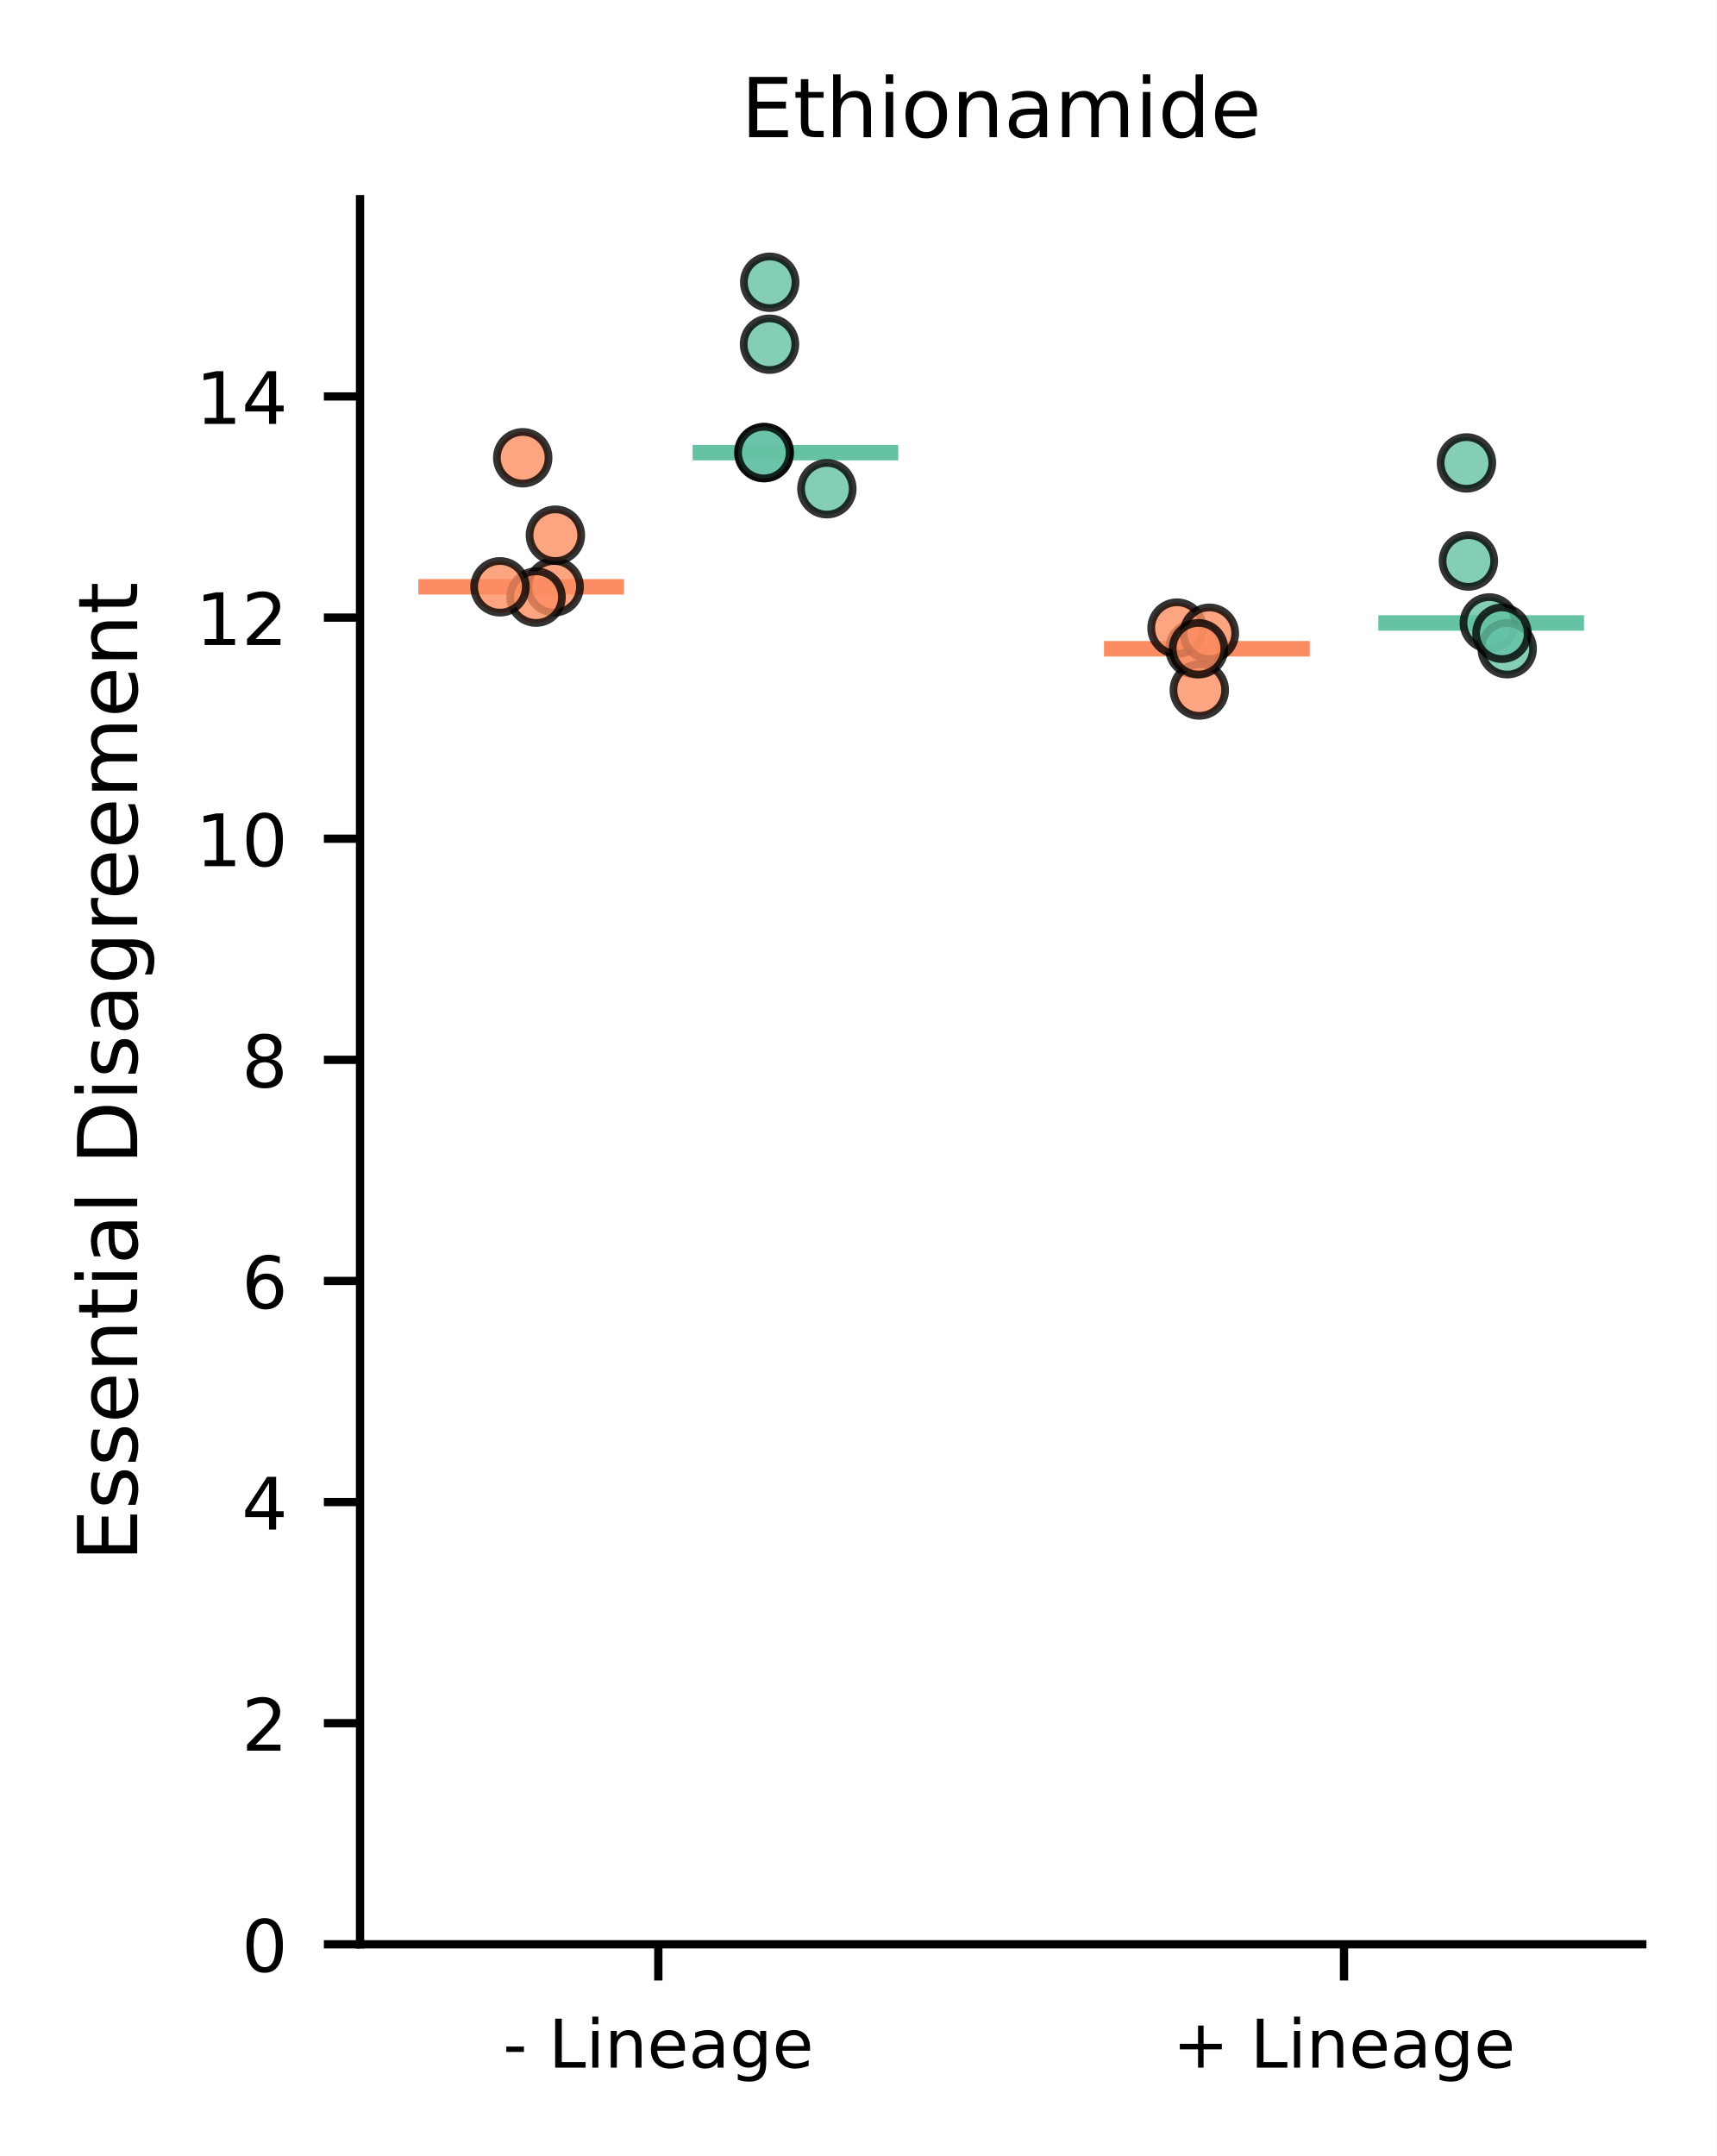
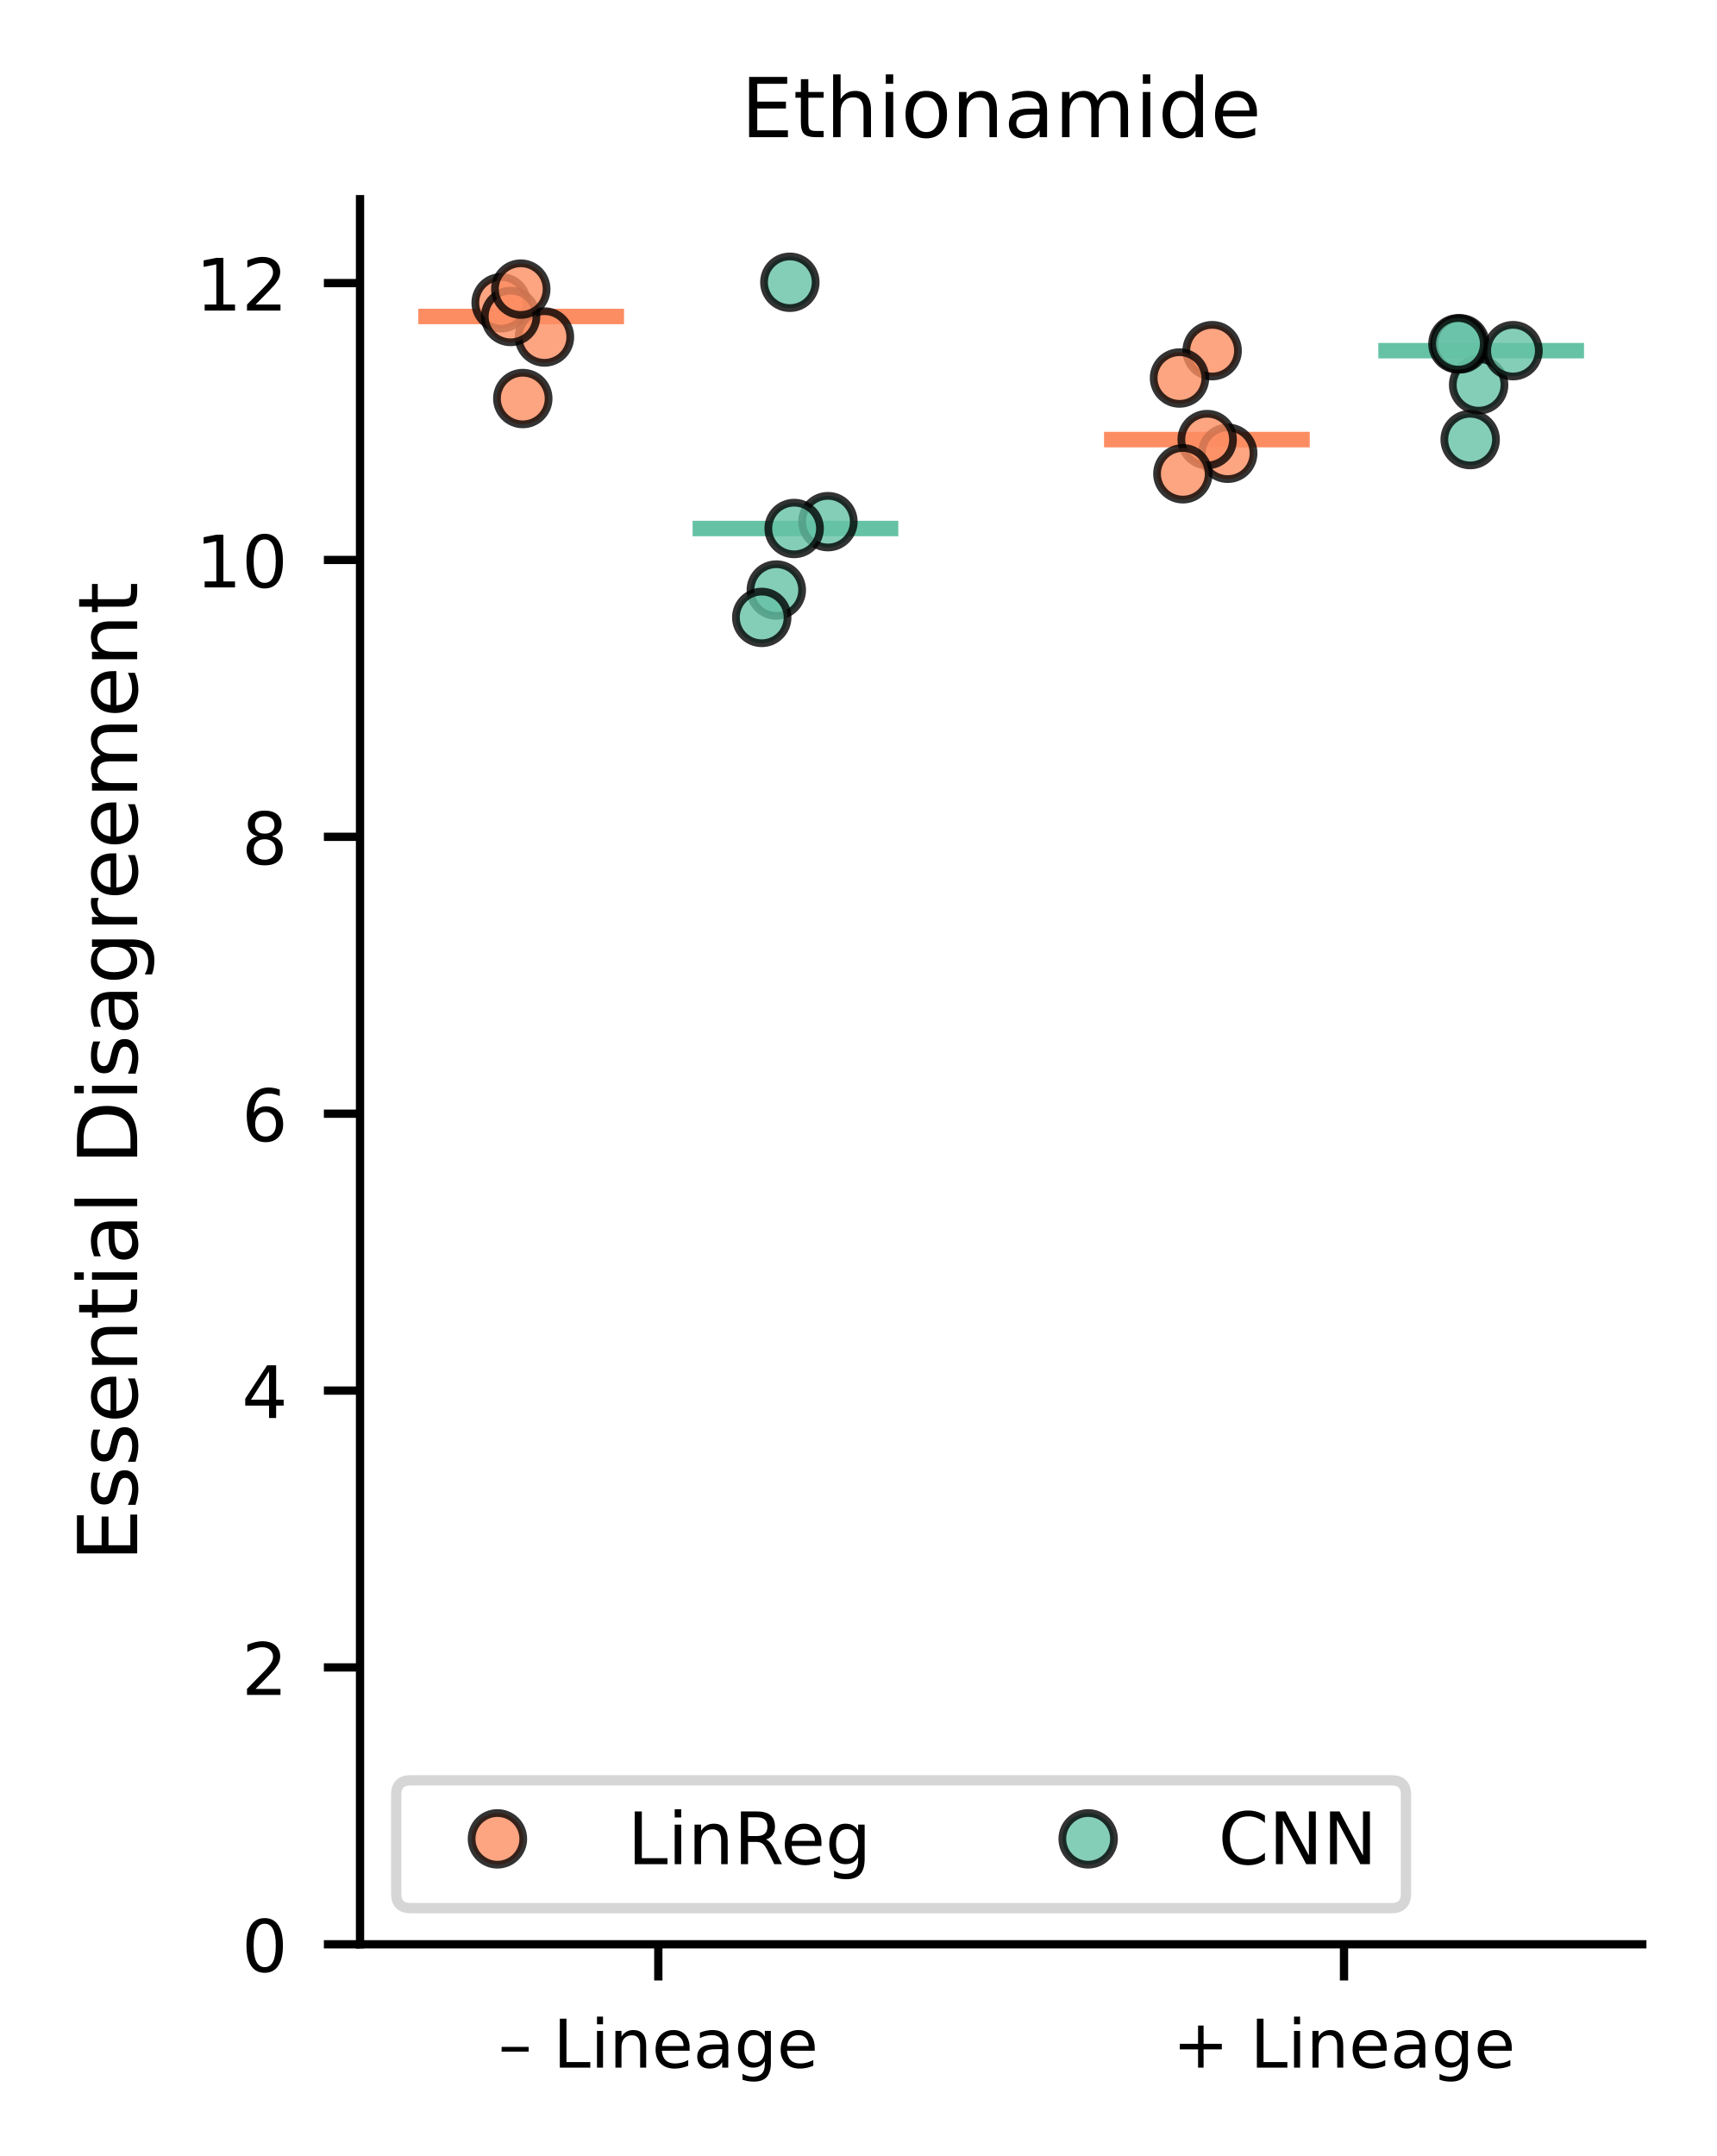
<svg xmlns="http://www.w3.org/2000/svg" xmlns:xlink="http://www.w3.org/1999/xlink" width="166.17pt" height="208.69pt" viewBox="0 0 166.17 208.69" version="1.1">
  <defs>
    <style type="text/css">*{stroke-linejoin: round; stroke-linecap: butt}</style>
  </defs>
  <g id="figure_1">
    <g id="patch_1">
      <path d="M 0 208.69  L 166.17 208.69  L 166.17 0  L 0 0  z " style="fill: #ffffff" />
    </g>
    <g id="axes_1">
      <g id="patch_2">
        <path d="M 34.85 188.199  L 158.97 188.199  L 158.97 19.279  L 34.85 19.279  z " style="fill: #ffffff" />
      </g>
      <g id="LineCollection_1">
-         <path d="M 40.492 56.8  L 60.404 56.8  " clip-path="url(#pfaeffb4683)" style="fill: none; stroke: #fc8d62; stroke-width: 1.5" />
+         <path d="M 40.492 30.633  L 60.404 30.633  " clip-path="url(#p22d1ff0cb7)" style="fill: none; stroke: #fc8d62; stroke-width: 1.5" />
      </g>
      <g id="LineCollection_2">
-         <path d="M 67.042 43.81  L 86.954 43.81  " clip-path="url(#pfaeffb4683)" style="fill: none; stroke: #66c2a5; stroke-width: 1.5" />
+         <path d="M 67.042 51.156  L 86.954 51.156  " clip-path="url(#p22d1ff0cb7)" style="fill: none; stroke: #66c2a5; stroke-width: 1.5" />
      </g>
      <g id="LineCollection_3">
-         <path d="M 106.866 62.795  L 126.778 62.795  " clip-path="url(#pfaeffb4683)" style="fill: none; stroke: #fc8d62; stroke-width: 1.5" />
+         <path d="M 106.866 42.55  L 126.778 42.55  " clip-path="url(#p22d1ff0cb7)" style="fill: none; stroke: #fc8d62; stroke-width: 1.5" />
      </g>
      <g id="LineCollection_4">
-         <path d="M 133.416 60.297  L 153.328 60.297  " clip-path="url(#pfaeffb4683)" style="fill: none; stroke: #66c2a5; stroke-width: 1.5" />
+         <path d="M 133.416 33.943  L 153.328 33.943  " clip-path="url(#p22d1ff0cb7)" style="fill: none; stroke: #66c2a5; stroke-width: 1.5" />
      </g>
      <g id="PathCollection_1">
        <defs>
-           <path id="C0_0_1d2e86559f" d="M 0 2.5  C 0.663 2.5 1.299 2.237 1.768 1.768  C 2.237 1.299 2.5 0.663 2.5 -0  C 2.5 -0.663 2.237 -1.299 1.768 -1.768  C 1.299 -2.237 0.663 -2.5 0 -2.5  C -0.663 -2.5 -1.299 -2.237 -1.768 -1.768  C -2.237 -1.299 -2.5 -0.663 -2.5 0  C -2.5 0.663 -2.237 1.299 -1.768 1.768  C -1.299 2.237 -0.663 2.5 0 2.5  z " />
+           <path id="C0_0_05b8afc935" d="M 0 2.5  C 0.663 2.5 1.299 2.237 1.768 1.768  C 2.237 1.299 2.5 0.663 2.5 -0  C 2.5 -0.663 2.237 -1.299 1.768 -1.768  C 1.299 -2.237 0.663 -2.5 0 -2.5  C -0.663 -2.5 -1.299 -2.237 -1.768 -1.768  C -2.237 -1.299 -2.5 -0.663 -2.5 0  C -2.5 0.663 -2.237 1.299 -1.768 1.768  C -1.299 2.237 -0.663 2.5 0 2.5  z " />
        </defs>
-         <g clip-path="url(#pfaeffb4683)">
-           <use xlink:href="#C0_0_1d2e86559f" x="53.642" y="56.8" style="fill: #fc8d62; fill-opacity: 0.8; stroke: #000000; stroke-opacity: 0.8; stroke-width: 0.75" />
-         </g>
-         <g clip-path="url(#pfaeffb4683)">
-           <use xlink:href="#C0_0_1d2e86559f" x="53.761" y="51.804" style="fill: #fc8d62; fill-opacity: 0.8; stroke: #000000; stroke-opacity: 0.8; stroke-width: 0.75" />
-         </g>
-         <g clip-path="url(#pfaeffb4683)">
-           <use xlink:href="#C0_0_1d2e86559f" x="51.891" y="57.799" style="fill: #fc8d62; fill-opacity: 0.8; stroke: #000000; stroke-opacity: 0.8; stroke-width: 0.75" />
-         </g>
-         <g clip-path="url(#pfaeffb4683)">
-           <use xlink:href="#C0_0_1d2e86559f" x="48.397" y="56.8" style="fill: #fc8d62; fill-opacity: 0.8; stroke: #000000; stroke-opacity: 0.8; stroke-width: 0.75" />
-         </g>
-         <g clip-path="url(#pfaeffb4683)">
-           <use xlink:href="#C0_0_1d2e86559f" x="50.598" y="44.309" style="fill: #fc8d62; fill-opacity: 0.8; stroke: #000000; stroke-opacity: 0.8; stroke-width: 0.75" />
+         <g clip-path="url(#p22d1ff0cb7)">
+           <use xlink:href="#C0_0_05b8afc935" x="52.702" y="32.619" style="fill: #fc8d62; fill-opacity: 0.8; stroke: #000000; stroke-opacity: 0.8; stroke-width: 0.75" />
+         </g>
+         <g clip-path="url(#p22d1ff0cb7)">
+           <use xlink:href="#C0_0_05b8afc935" x="48.51" y="29.309" style="fill: #fc8d62; fill-opacity: 0.8; stroke: #000000; stroke-opacity: 0.8; stroke-width: 0.75" />
+         </g>
+         <g clip-path="url(#p22d1ff0cb7)">
+           <use xlink:href="#C0_0_05b8afc935" x="49.426" y="30.633" style="fill: #fc8d62; fill-opacity: 0.8; stroke: #000000; stroke-opacity: 0.8; stroke-width: 0.75" />
+         </g>
+         <g clip-path="url(#p22d1ff0cb7)">
+           <use xlink:href="#C0_0_05b8afc935" x="50.409" y="27.985" style="fill: #fc8d62; fill-opacity: 0.8; stroke: #000000; stroke-opacity: 0.8; stroke-width: 0.75" />
+         </g>
+         <g clip-path="url(#p22d1ff0cb7)">
+           <use xlink:href="#C0_0_05b8afc935" x="50.604" y="38.577" style="fill: #fc8d62; fill-opacity: 0.8; stroke: #000000; stroke-opacity: 0.8; stroke-width: 0.75" />
        </g>
      </g>
      <g id="PathCollection_2">
        <defs>
-           <path id="C1_0_bbd10089db" d="M 0 2.5  C 0.663 2.5 1.299 2.237 1.768 1.768  C 2.237 1.299 2.5 0.663 2.5 -0  C 2.5 -0.663 2.237 -1.299 1.768 -1.768  C 1.299 -2.237 0.663 -2.5 0 -2.5  C -0.663 -2.5 -1.299 -2.237 -1.768 -1.768  C -2.237 -1.299 -2.5 -0.663 -2.5 0  C -2.5 0.663 -2.237 1.299 -1.768 1.768  C -1.299 2.237 -0.663 2.5 0 2.5  z " />
+           <path id="C1_0_028897c689" d="M 0 2.5  C 0.663 2.5 1.299 2.237 1.768 1.768  C 2.237 1.299 2.5 0.663 2.5 -0  C 2.5 -0.663 2.237 -1.299 1.768 -1.768  C 1.299 -2.237 0.663 -2.5 0 -2.5  C -0.663 -2.5 -1.299 -2.237 -1.768 -1.768  C -2.237 -1.299 -2.5 -0.663 -2.5 0  C -2.5 0.663 -2.237 1.299 -1.768 1.768  C -1.299 2.237 -0.663 2.5 0 2.5  z " />
        </defs>
-         <g clip-path="url(#pfaeffb4683)">
-           <use xlink:href="#C1_0_bbd10089db" x="80.04" y="47.307" style="fill: #66c2a5; fill-opacity: 0.8; stroke: #000000; stroke-opacity: 0.8; stroke-width: 0.75" />
-         </g>
-         <g clip-path="url(#pfaeffb4683)">
-           <use xlink:href="#C1_0_bbd10089db" x="73.988" y="43.81" style="fill: #66c2a5; fill-opacity: 0.8; stroke: #000000; stroke-opacity: 0.8; stroke-width: 0.75" />
-         </g>
-         <g clip-path="url(#pfaeffb4683)">
-           <use xlink:href="#C1_0_bbd10089db" x="74.484" y="33.318" style="fill: #66c2a5; fill-opacity: 0.8; stroke: #000000; stroke-opacity: 0.8; stroke-width: 0.75" />
-         </g>
-         <g clip-path="url(#pfaeffb4683)">
-           <use xlink:href="#C1_0_bbd10089db" x="73.931" y="43.81" style="fill: #66c2a5; fill-opacity: 0.8; stroke: #000000; stroke-opacity: 0.8; stroke-width: 0.75" />
-         </g>
-         <g clip-path="url(#pfaeffb4683)">
-           <use xlink:href="#C1_0_bbd10089db" x="74.505" y="27.323" style="fill: #66c2a5; fill-opacity: 0.8; stroke: #000000; stroke-opacity: 0.8; stroke-width: 0.75" />
+         <g clip-path="url(#p22d1ff0cb7)">
+           <use xlink:href="#C1_0_028897c689" x="75.144" y="57.114" style="fill: #66c2a5; fill-opacity: 0.8; stroke: #000000; stroke-opacity: 0.8; stroke-width: 0.75" />
+         </g>
+         <g clip-path="url(#p22d1ff0cb7)">
+           <use xlink:href="#C1_0_028897c689" x="73.735" y="59.763" style="fill: #66c2a5; fill-opacity: 0.8; stroke: #000000; stroke-opacity: 0.8; stroke-width: 0.75" />
+         </g>
+         <g clip-path="url(#p22d1ff0cb7)">
+           <use xlink:href="#C1_0_028897c689" x="80.142" y="50.494" style="fill: #66c2a5; fill-opacity: 0.8; stroke: #000000; stroke-opacity: 0.8; stroke-width: 0.75" />
+         </g>
+         <g clip-path="url(#p22d1ff0cb7)">
+           <use xlink:href="#C1_0_028897c689" x="76.455" y="27.323" style="fill: #66c2a5; fill-opacity: 0.8; stroke: #000000; stroke-opacity: 0.8; stroke-width: 0.75" />
+         </g>
+         <g clip-path="url(#p22d1ff0cb7)">
+           <use xlink:href="#C1_0_028897c689" x="76.871" y="51.156" style="fill: #66c2a5; fill-opacity: 0.8; stroke: #000000; stroke-opacity: 0.8; stroke-width: 0.75" />
        </g>
      </g>
      <g id="PathCollection_3">
        <defs>
-           <path id="C2_0_19b1031f53" d="M 0 2.5  C 0.663 2.5 1.299 2.237 1.768 1.768  C 2.237 1.299 2.5 0.663 2.5 -0  C 2.5 -0.663 2.237 -1.299 1.768 -1.768  C 1.299 -2.237 0.663 -2.5 0 -2.5  C -0.663 -2.5 -1.299 -2.237 -1.768 -1.768  C -2.237 -1.299 -2.5 -0.663 -2.5 0  C -2.5 0.663 -2.237 1.299 -1.768 1.768  C -1.299 2.237 -0.663 2.5 0 2.5  z " />
+           <path id="C2_0_abe03883f3" d="M 0 2.5  C 0.663 2.5 1.299 2.237 1.768 1.768  C 2.237 1.299 2.5 0.663 2.5 -0  C 2.5 -0.663 2.237 -1.299 1.768 -1.768  C 1.299 -2.237 0.663 -2.5 0 -2.5  C -0.663 -2.5 -1.299 -2.237 -1.768 -1.768  C -2.237 -1.299 -2.5 -0.663 -2.5 0  C -2.5 0.663 -2.237 1.299 -1.768 1.768  C -1.299 2.237 -0.663 2.5 0 2.5  z " />
        </defs>
-         <g clip-path="url(#pfaeffb4683)">
-           <use xlink:href="#C2_0_19b1031f53" x="115.666" y="62.795" style="fill: #fc8d62; fill-opacity: 0.8; stroke: #000000; stroke-opacity: 0.8; stroke-width: 0.75" />
-         </g>
-         <g clip-path="url(#pfaeffb4683)">
-           <use xlink:href="#C2_0_19b1031f53" x="113.933" y="60.797" style="fill: #fc8d62; fill-opacity: 0.8; stroke: #000000; stroke-opacity: 0.8; stroke-width: 0.75" />
-         </g>
-         <g clip-path="url(#pfaeffb4683)">
-           <use xlink:href="#C2_0_19b1031f53" x="116.089" y="66.792" style="fill: #fc8d62; fill-opacity: 0.8; stroke: #000000; stroke-opacity: 0.8; stroke-width: 0.75" />
-         </g>
-         <g clip-path="url(#pfaeffb4683)">
-           <use xlink:href="#C2_0_19b1031f53" x="117.065" y="61.296" style="fill: #fc8d62; fill-opacity: 0.8; stroke: #000000; stroke-opacity: 0.8; stroke-width: 0.75" />
-         </g>
-         <g clip-path="url(#pfaeffb4683)">
-           <use xlink:href="#C2_0_19b1031f53" x="116.012" y="62.795" style="fill: #fc8d62; fill-opacity: 0.8; stroke: #000000; stroke-opacity: 0.8; stroke-width: 0.75" />
+         <g clip-path="url(#p22d1ff0cb7)">
+           <use xlink:href="#C2_0_abe03883f3" x="117.332" y="33.943" style="fill: #fc8d62; fill-opacity: 0.8; stroke: #000000; stroke-opacity: 0.8; stroke-width: 0.75" />
+         </g>
+         <g clip-path="url(#p22d1ff0cb7)">
+           <use xlink:href="#C2_0_abe03883f3" x="118.84" y="43.874" style="fill: #fc8d62; fill-opacity: 0.8; stroke: #000000; stroke-opacity: 0.8; stroke-width: 0.75" />
+         </g>
+         <g clip-path="url(#p22d1ff0cb7)">
+           <use xlink:href="#C2_0_abe03883f3" x="116.851" y="42.55" style="fill: #fc8d62; fill-opacity: 0.8; stroke: #000000; stroke-opacity: 0.8; stroke-width: 0.75" />
+         </g>
+         <g clip-path="url(#p22d1ff0cb7)">
+           <use xlink:href="#C2_0_abe03883f3" x="114.499" y="45.86" style="fill: #fc8d62; fill-opacity: 0.8; stroke: #000000; stroke-opacity: 0.8; stroke-width: 0.75" />
+         </g>
+         <g clip-path="url(#p22d1ff0cb7)">
+           <use xlink:href="#C2_0_abe03883f3" x="114.173" y="36.591" style="fill: #fc8d62; fill-opacity: 0.8; stroke: #000000; stroke-opacity: 0.8; stroke-width: 0.75" />
        </g>
      </g>
      <g id="PathCollection_4">
        <defs>
-           <path id="C3_0_8ca1ca9689" d="M 0 2.5  C 0.663 2.5 1.299 2.237 1.768 1.768  C 2.237 1.299 2.5 0.663 2.5 -0  C 2.5 -0.663 2.237 -1.299 1.768 -1.768  C 1.299 -2.237 0.663 -2.5 0 -2.5  C -0.663 -2.5 -1.299 -2.237 -1.768 -1.768  C -2.237 -1.299 -2.5 -0.663 -2.5 0  C -2.5 0.663 -2.237 1.299 -1.768 1.768  C -1.299 2.237 -0.663 2.5 0 2.5  z " />
+           <path id="C3_0_71e3a4f348" d="M 0 2.5  C 0.663 2.5 1.299 2.237 1.768 1.768  C 2.237 1.299 2.5 0.663 2.5 -0  C 2.5 -0.663 2.237 -1.299 1.768 -1.768  C 1.299 -2.237 0.663 -2.5 0 -2.5  C -0.663 -2.5 -1.299 -2.237 -1.768 -1.768  C -2.237 -1.299 -2.5 -0.663 -2.5 0  C -2.5 0.663 -2.237 1.299 -1.768 1.768  C -1.299 2.237 -0.663 2.5 0 2.5  z " />
        </defs>
-         <g clip-path="url(#pfaeffb4683)">
-           <use xlink:href="#C3_0_8ca1ca9689" x="144.159" y="60.297" style="fill: #66c2a5; fill-opacity: 0.8; stroke: #000000; stroke-opacity: 0.8; stroke-width: 0.75" />
-         </g>
-         <g clip-path="url(#pfaeffb4683)">
-           <use xlink:href="#C3_0_8ca1ca9689" x="141.95" y="44.809" style="fill: #66c2a5; fill-opacity: 0.8; stroke: #000000; stroke-opacity: 0.8; stroke-width: 0.75" />
-         </g>
-         <g clip-path="url(#pfaeffb4683)">
-           <use xlink:href="#C3_0_8ca1ca9689" x="145.892" y="62.795" style="fill: #66c2a5; fill-opacity: 0.8; stroke: #000000; stroke-opacity: 0.8; stroke-width: 0.75" />
-         </g>
-         <g clip-path="url(#pfaeffb4683)">
-           <use xlink:href="#C3_0_8ca1ca9689" x="145.383" y="61.296" style="fill: #66c2a5; fill-opacity: 0.8; stroke: #000000; stroke-opacity: 0.8; stroke-width: 0.75" />
-         </g>
-         <g clip-path="url(#pfaeffb4683)">
-           <use xlink:href="#C3_0_8ca1ca9689" x="142.136" y="54.302" style="fill: #66c2a5; fill-opacity: 0.8; stroke: #000000; stroke-opacity: 0.8; stroke-width: 0.75" />
+         <g clip-path="url(#p22d1ff0cb7)">
+           <use xlink:href="#C3_0_71e3a4f348" x="143.126" y="37.253" style="fill: #66c2a5; fill-opacity: 0.8; stroke: #000000; stroke-opacity: 0.8; stroke-width: 0.75" />
+         </g>
+         <g clip-path="url(#p22d1ff0cb7)">
+           <use xlink:href="#C3_0_71e3a4f348" x="142.307" y="42.55" style="fill: #66c2a5; fill-opacity: 0.8; stroke: #000000; stroke-opacity: 0.8; stroke-width: 0.75" />
+         </g>
+         <g clip-path="url(#p22d1ff0cb7)">
+           <use xlink:href="#C3_0_71e3a4f348" x="141.326" y="33.281" style="fill: #66c2a5; fill-opacity: 0.8; stroke: #000000; stroke-opacity: 0.8; stroke-width: 0.75" />
+         </g>
+         <g clip-path="url(#p22d1ff0cb7)">
+           <use xlink:href="#C3_0_71e3a4f348" x="146.455" y="33.943" style="fill: #66c2a5; fill-opacity: 0.8; stroke: #000000; stroke-opacity: 0.8; stroke-width: 0.75" />
+         </g>
+         <g clip-path="url(#p22d1ff0cb7)">
+           <use xlink:href="#C3_0_71e3a4f348" x="141.125" y="33.281" style="fill: #66c2a5; fill-opacity: 0.8; stroke: #000000; stroke-opacity: 0.8; stroke-width: 0.75" />
        </g>
      </g>
      <g id="line2d_1" />
      <g id="line2d_2" />
      <g id="matplotlib.axis_1">
        <g id="xtick_1">
          <g id="line2d_3">
            <defs>
-               <path id="m50ee969e46" d="M 0 0  L 0 3.5  " style="stroke: #000000; stroke-width: 0.8" />
-             </defs>
-             <g>
-               <use xlink:href="#m50ee969e46" x="63.723" y="188.199" style="stroke: #000000; stroke-width: 0.8" />
+               <path id="m2c7086acfd" d="M 0 0  L 0 3.5  " style="stroke: #000000; stroke-width: 0.8" />
+             </defs>
+             <g>
+               <use xlink:href="#m2c7086acfd" x="63.723" y="188.199" style="stroke: #000000; stroke-width: 0.8" />
            </g>
          </g>
          <g id="text_1">
-             <g transform="translate(48.68955 200.1377) scale(0.065 -0.065)">
-               <defs>
-                 <path id="DejaVuSans-2d" d="M 313 2009  L 1997 2009  L 1997 1497  L 313 1497  L 313 2009  z " transform="scale(0.015625)" />
+             <g transform="translate(48.23709 200.1377) scale(0.065 -0.065)">
+               <defs>
+                 <path id="DejaVuSans-2013" d="M 313 1978  L 2888 1978  L 2888 1528  L 313 1528  L 313 1978  z " transform="scale(0.015625)" />
                <path id="DejaVuSans-20" transform="scale(0.015625)" />
                <path id="DejaVuSans-4c" d="M 628 4666  L 1259 4666  L 1259 531  L 3531 531  L 3531 0  L 628 0  L 628 4666  z " transform="scale(0.015625)" />
                <path id="DejaVuSans-69" d="M 603 3500  L 1178 3500  L 1178 0  L 603 0  L 603 3500  z M 603 4863  L 1178 4863  L 1178 4134  L 603 4134  L 603 4863  z " transform="scale(0.015625)" />
                <path id="DejaVuSans-6e" d="M 3513 2113  L 3513 0  L 2938 0  L 2938 2094  Q 2938 2591 2744 2837  Q 2550 3084 2163 3084  Q 1697 3084 1428 2787  Q 1159 2491 1159 1978  L 1159 0  L 581 0  L 581 3500  L 1159 3500  L 1159 2956  Q 1366 3272 1645 3428  Q 1925 3584 2291 3584  Q 2894 3584 3203 3211  Q 3513 2838 3513 2113  z " transform="scale(0.015625)" />
                <path id="DejaVuSans-65" d="M 3597 1894  L 3597 1613  L 953 1613  Q 991 1019 1311 708  Q 1631 397 2203 397  Q 2534 397 2845 478  Q 3156 559 3463 722  L 3463 178  Q 3153 47 2828 -22  Q 2503 -91 2169 -91  Q 1331 -91 842 396  Q 353 884 353 1716  Q 353 2575 817 3079  Q 1281 3584 2069 3584  Q 2775 3584 3186 3129  Q 3597 2675 3597 1894  z M 3022 2063  Q 3016 2534 2758 2815  Q 2500 3097 2075 3097  Q 1594 3097 1305 2825  Q 1016 2553 972 2059  L 3022 2063  z " transform="scale(0.015625)" />
                <path id="DejaVuSans-61" d="M 2194 1759  Q 1497 1759 1228 1600  Q 959 1441 959 1056  Q 959 750 1161 570  Q 1363 391 1709 391  Q 2188 391 2477 730  Q 2766 1069 2766 1631  L 2766 1759  L 2194 1759  z M 3341 1997  L 3341 0  L 2766 0  L 2766 531  Q 2569 213 2275 61  Q 1981 -91 1556 -91  Q 1019 -91 701 211  Q 384 513 384 1019  Q 384 1609 779 1909  Q 1175 2209 1959 2209  L 2766 2209  L 2766 2266  Q 2766 2663 2505 2880  Q 2244 3097 1772 3097  Q 1472 3097 1187 3025  Q 903 2953 641 2809  L 641 3341  Q 956 3463 1253 3523  Q 1550 3584 1831 3584  Q 2591 3584 2966 3190  Q 3341 2797 3341 1997  z " transform="scale(0.015625)" />
                <path id="DejaVuSans-67" d="M 2906 1791  Q 2906 2416 2648 2759  Q 2391 3103 1925 3103  Q 1463 3103 1205 2759  Q 947 2416 947 1791  Q 947 1169 1205 825  Q 1463 481 1925 481  Q 2391 481 2648 825  Q 2906 1169 2906 1791  z M 3481 434  Q 3481 -459 3084 -895  Q 2688 -1331 1869 -1331  Q 1566 -1331 1297 -1286  Q 1028 -1241 775 -1147  L 775 -588  Q 1028 -725 1275 -790  Q 1522 -856 1778 -856  Q 2344 -856 2625 -561  Q 2906 -266 2906 331  L 2906 616  Q 2728 306 2450 153  Q 2172 0 1784 0  Q 1141 0 747 490  Q 353 981 353 1791  Q 353 2603 747 3093  Q 1141 3584 1784 3584  Q 2172 3584 2450 3431  Q 2728 3278 2906 2969  L 2906 3500  L 3481 3500  L 3481 434  z " transform="scale(0.015625)" />
              </defs>
-               <use xlink:href="#DejaVuSans-2d" />
-               <use xlink:href="#DejaVuSans-20" x="36.084" />
-               <use xlink:href="#DejaVuSans-4c" x="67.871" />
-               <use xlink:href="#DejaVuSans-69" x="123.584" />
-               <use xlink:href="#DejaVuSans-6e" x="151.367" />
-               <use xlink:href="#DejaVuSans-65" x="214.746" />
-               <use xlink:href="#DejaVuSans-61" x="276.27" />
-               <use xlink:href="#DejaVuSans-67" x="337.549" />
-               <use xlink:href="#DejaVuSans-65" x="401.025" />
+               <use xlink:href="#DejaVuSans-2013" />
+               <use xlink:href="#DejaVuSans-20" x="50" />
+               <use xlink:href="#DejaVuSans-4c" x="81.787" />
+               <use xlink:href="#DejaVuSans-69" x="137.5" />
+               <use xlink:href="#DejaVuSans-6e" x="165.283" />
+               <use xlink:href="#DejaVuSans-65" x="228.662" />
+               <use xlink:href="#DejaVuSans-61" x="290.186" />
+               <use xlink:href="#DejaVuSans-67" x="351.465" />
+               <use xlink:href="#DejaVuSans-65" x="414.941" />
            </g>
          </g>
        </g>
        <g id="xtick_2">
          <g id="line2d_4">
            <g>
-               <use xlink:href="#m50ee969e46" x="130.097" y="188.199" style="stroke: #000000; stroke-width: 0.8" />
+               <use xlink:href="#m2c7086acfd" x="130.097" y="188.199" style="stroke: #000000; stroke-width: 0.8" />
            </g>
          </g>
          <g id="text_2">
            <g transform="translate(113.513 200.1377) scale(0.065 -0.065)">
              <defs>
                <path id="DejaVuSans-2b" d="M 2944 4013  L 2944 2272  L 4684 2272  L 4684 1741  L 2944 1741  L 2944 0  L 2419 0  L 2419 1741  L 678 1741  L 678 2272  L 2419 2272  L 2419 4013  L 2944 4013  z " transform="scale(0.015625)" />
              </defs>
              <use xlink:href="#DejaVuSans-2b" />
              <use xlink:href="#DejaVuSans-20" x="83.789" />
              <use xlink:href="#DejaVuSans-4c" x="115.576" />
              <use xlink:href="#DejaVuSans-69" x="171.289" />
              <use xlink:href="#DejaVuSans-6e" x="199.072" />
              <use xlink:href="#DejaVuSans-65" x="262.451" />
              <use xlink:href="#DejaVuSans-61" x="323.975" />
              <use xlink:href="#DejaVuSans-67" x="385.254" />
              <use xlink:href="#DejaVuSans-65" x="448.73" />
            </g>
          </g>
        </g>
      </g>
      <g id="matplotlib.axis_2">
        <g id="ytick_1">
          <g id="line2d_5">
            <defs>
-               <path id="m69664d069c" d="M 0 0  L -3.5 0  " style="stroke: #000000; stroke-width: 0.8" />
-             </defs>
-             <g>
-               <use xlink:href="#m69664d069c" x="34.85" y="188.199" style="stroke: #000000; stroke-width: 0.8" />
+               <path id="me4c5a49791" d="M 0 0  L -3.5 0  " style="stroke: #000000; stroke-width: 0.8" />
+             </defs>
+             <g>
+               <use xlink:href="#me4c5a49791" x="34.85" y="188.199" style="stroke: #000000; stroke-width: 0.8" />
            </g>
          </g>
          <g id="text_3">
            <g transform="translate(23.39625 190.8582) scale(0.07 -0.07)">
              <defs>
                <path id="DejaVuSans-30" d="M 2034 4250  Q 1547 4250 1301 3770  Q 1056 3291 1056 2328  Q 1056 1369 1301 889  Q 1547 409 2034 409  Q 2525 409 2770 889  Q 3016 1369 3016 2328  Q 3016 3291 2770 3770  Q 2525 4250 2034 4250  z M 2034 4750  Q 2819 4750 3233 4129  Q 3647 3509 3647 2328  Q 3647 1150 3233 529  Q 2819 -91 2034 -91  Q 1250 -91 836 529  Q 422 1150 422 2328  Q 422 3509 836 4129  Q 1250 4750 2034 4750  z " transform="scale(0.015625)" />
              </defs>
              <use xlink:href="#DejaVuSans-30" />
            </g>
          </g>
        </g>
        <g id="ytick_2">
          <g id="line2d_6">
            <g>
-               <use xlink:href="#m69664d069c" x="34.85" y="166.795" style="stroke: #000000; stroke-width: 0.8" />
+               <use xlink:href="#me4c5a49791" x="34.85" y="161.399" style="stroke: #000000; stroke-width: 0.8" />
            </g>
          </g>
          <g id="text_4">
-             <g transform="translate(23.39625 169.4547) scale(0.07 -0.07)">
+             <g transform="translate(23.39625 164.0587) scale(0.07 -0.07)">
              <defs>
                <path id="DejaVuSans-32" d="M 1228 531  L 3431 531  L 3431 0  L 469 0  L 469 531  Q 828 903 1448 1529  Q 2069 2156 2228 2338  Q 2531 2678 2651 2914  Q 2772 3150 2772 3378  Q 2772 3750 2511 3984  Q 2250 4219 1831 4219  Q 1534 4219 1204 4116  Q 875 4013 500 3803  L 500 4441  Q 881 4594 1212 4672  Q 1544 4750 1819 4750  Q 2544 4750 2975 4387  Q 3406 4025 3406 3419  Q 3406 3131 3298 2873  Q 3191 2616 2906 2266  Q 2828 2175 2409 1742  Q 1991 1309 1228 531  z " transform="scale(0.015625)" />
              </defs>
              <use xlink:href="#DejaVuSans-32" />
            </g>
          </g>
        </g>
        <g id="ytick_3">
          <g id="line2d_7">
            <g>
-               <use xlink:href="#m69664d069c" x="34.85" y="145.392" style="stroke: #000000; stroke-width: 0.8" />
+               <use xlink:href="#me4c5a49791" x="34.85" y="134.6" style="stroke: #000000; stroke-width: 0.8" />
            </g>
          </g>
          <g id="text_5">
-             <g transform="translate(23.39625 148.0511) scale(0.07 -0.07)">
+             <g transform="translate(23.39625 137.2593) scale(0.07 -0.07)">
              <defs>
                <path id="DejaVuSans-34" d="M 2419 4116  L 825 1625  L 2419 1625  L 2419 4116  z M 2253 4666  L 3047 4666  L 3047 1625  L 3713 1625  L 3713 1100  L 3047 1100  L 3047 0  L 2419 0  L 2419 1100  L 313 1100  L 313 1709  L 2253 4666  z " transform="scale(0.015625)" />
              </defs>
              <use xlink:href="#DejaVuSans-34" />
            </g>
          </g>
        </g>
        <g id="ytick_4">
          <g id="line2d_8">
            <g>
-               <use xlink:href="#m69664d069c" x="34.85" y="123.988" style="stroke: #000000; stroke-width: 0.8" />
+               <use xlink:href="#me4c5a49791" x="34.85" y="107.8" style="stroke: #000000; stroke-width: 0.8" />
            </g>
          </g>
          <g id="text_6">
-             <g transform="translate(23.39625 126.6476) scale(0.07 -0.07)">
+             <g transform="translate(23.39625 110.4598) scale(0.07 -0.07)">
              <defs>
                <path id="DejaVuSans-36" d="M 2113 2584  Q 1688 2584 1439 2293  Q 1191 2003 1191 1497  Q 1191 994 1439 701  Q 1688 409 2113 409  Q 2538 409 2786 701  Q 3034 994 3034 1497  Q 3034 2003 2786 2293  Q 2538 2584 2113 2584  z M 3366 4563  L 3366 3988  Q 3128 4100 2886 4159  Q 2644 4219 2406 4219  Q 1781 4219 1451 3797  Q 1122 3375 1075 2522  Q 1259 2794 1537 2939  Q 1816 3084 2150 3084  Q 2853 3084 3261 2657  Q 3669 2231 3669 1497  Q 3669 778 3244 343  Q 2819 -91 2113 -91  Q 1303 -91 875 529  Q 447 1150 447 2328  Q 447 3434 972 4092  Q 1497 4750 2381 4750  Q 2619 4750 2861 4703  Q 3103 4656 3366 4563  z " transform="scale(0.015625)" />
              </defs>
              <use xlink:href="#DejaVuSans-36" />
            </g>
          </g>
        </g>
        <g id="ytick_5">
          <g id="line2d_9">
            <g>
-               <use xlink:href="#m69664d069c" x="34.85" y="102.585" style="stroke: #000000; stroke-width: 0.8" />
+               <use xlink:href="#me4c5a49791" x="34.85" y="81.001" style="stroke: #000000; stroke-width: 0.8" />
            </g>
          </g>
          <g id="text_7">
-             <g transform="translate(23.39625 105.2441) scale(0.07 -0.07)">
+             <g transform="translate(23.39625 83.66037) scale(0.07 -0.07)">
              <defs>
                <path id="DejaVuSans-38" d="M 2034 2216  Q 1584 2216 1326 1975  Q 1069 1734 1069 1313  Q 1069 891 1326 650  Q 1584 409 2034 409  Q 2484 409 2743 651  Q 3003 894 3003 1313  Q 3003 1734 2745 1975  Q 2488 2216 2034 2216  z M 1403 2484  Q 997 2584 770 2862  Q 544 3141 544 3541  Q 544 4100 942 4425  Q 1341 4750 2034 4750  Q 2731 4750 3128 4425  Q 3525 4100 3525 3541  Q 3525 3141 3298 2862  Q 3072 2584 2669 2484  Q 3125 2378 3379 2068  Q 3634 1759 3634 1313  Q 3634 634 3220 271  Q 2806 -91 2034 -91  Q 1263 -91 848 271  Q 434 634 434 1313  Q 434 1759 690 2068  Q 947 2378 1403 2484  z M 1172 3481  Q 1172 3119 1398 2916  Q 1625 2713 2034 2713  Q 2441 2713 2670 2916  Q 2900 3119 2900 3481  Q 2900 3844 2670 4047  Q 2441 4250 2034 4250  Q 1625 4250 1398 4047  Q 1172 3844 1172 3481  z " transform="scale(0.015625)" />
              </defs>
              <use xlink:href="#DejaVuSans-38" />
            </g>
          </g>
        </g>
        <g id="ytick_6">
          <g id="line2d_10">
            <g>
-               <use xlink:href="#m69664d069c" x="34.85" y="81.181" style="stroke: #000000; stroke-width: 0.8" />
+               <use xlink:href="#me4c5a49791" x="34.85" y="54.201" style="stroke: #000000; stroke-width: 0.8" />
            </g>
          </g>
          <g id="text_8">
-             <g transform="translate(18.9425 83.84056) scale(0.07 -0.07)">
+             <g transform="translate(18.9425 56.86091) scale(0.07 -0.07)">
              <defs>
                <path id="DejaVuSans-31" d="M 794 531  L 1825 531  L 1825 4091  L 703 3866  L 703 4441  L 1819 4666  L 2450 4666  L 2450 531  L 3481 531  L 3481 0  L 794 0  L 794 531  z " transform="scale(0.015625)" />
              </defs>
              <use xlink:href="#DejaVuSans-31" />
              <use xlink:href="#DejaVuSans-30" x="63.623" />
            </g>
          </g>
        </g>
        <g id="ytick_7">
          <g id="line2d_11">
            <g>
-               <use xlink:href="#m69664d069c" x="34.85" y="59.778" style="stroke: #000000; stroke-width: 0.8" />
+               <use xlink:href="#me4c5a49791" x="34.85" y="27.402" style="stroke: #000000; stroke-width: 0.8" />
            </g>
          </g>
          <g id="text_9">
-             <g transform="translate(18.9425 62.43704) scale(0.07 -0.07)">
+             <g transform="translate(18.9425 30.06146) scale(0.07 -0.07)">
              <use xlink:href="#DejaVuSans-31" />
              <use xlink:href="#DejaVuSans-32" x="63.623" />
            </g>
          </g>
        </g>
-         <g id="ytick_8">
-           <g id="line2d_12">
-             <g>
-               <use xlink:href="#m69664d069c" x="34.85" y="38.374" style="stroke: #000000; stroke-width: 0.8" />
-             </g>
-           </g>
-           <g id="text_10">
-             <g transform="translate(18.9425 41.03351) scale(0.07 -0.07)">
-               <use xlink:href="#DejaVuSans-31" />
-               <use xlink:href="#DejaVuSans-34" x="63.623" />
-             </g>
-           </g>
-         </g>
-         <g id="text_11">
+         <g id="text_10">
          <g transform="translate(13.27875 151.1463) rotate(-90) scale(0.08 -0.08)">
            <defs>
              <path id="DejaVuSans-45" d="M 628 4666  L 3578 4666  L 3578 4134  L 1259 4134  L 1259 2753  L 3481 2753  L 3481 2222  L 1259 2222  L 1259 531  L 3634 531  L 3634 0  L 628 0  L 628 4666  z " transform="scale(0.015625)" />
              <path id="DejaVuSans-73" d="M 2834 3397  L 2834 2853  Q 2591 2978 2328 3040  Q 2066 3103 1784 3103  Q 1356 3103 1142 2972  Q 928 2841 928 2578  Q 928 2378 1081 2264  Q 1234 2150 1697 2047  L 1894 2003  Q 2506 1872 2764 1633  Q 3022 1394 3022 966  Q 3022 478 2636 193  Q 2250 -91 1575 -91  Q 1294 -91 989 -36  Q 684 19 347 128  L 347 722  Q 666 556 975 473  Q 1284 391 1588 391  Q 1994 391 2212 530  Q 2431 669 2431 922  Q 2431 1156 2273 1281  Q 2116 1406 1581 1522  L 1381 1569  Q 847 1681 609 1914  Q 372 2147 372 2553  Q 372 3047 722 3315  Q 1072 3584 1716 3584  Q 2034 3584 2315 3537  Q 2597 3491 2834 3397  z " transform="scale(0.015625)" />
              <path id="DejaVuSans-74" d="M 1172 4494  L 1172 3500  L 2356 3500  L 2356 3053  L 1172 3053  L 1172 1153  Q 1172 725 1289 603  Q 1406 481 1766 481  L 2356 481  L 2356 0  L 1766 0  Q 1100 0 847 248  Q 594 497 594 1153  L 594 3053  L 172 3053  L 172 3500  L 594 3500  L 594 4494  L 1172 4494  z " transform="scale(0.015625)" />
              <path id="DejaVuSans-6c" d="M 603 4863  L 1178 4863  L 1178 0  L 603 0  L 603 4863  z " transform="scale(0.015625)" />
              <path id="DejaVuSans-44" d="M 1259 4147  L 1259 519  L 2022 519  Q 2988 519 3436 956  Q 3884 1394 3884 2338  Q 3884 3275 3436 3711  Q 2988 4147 2022 4147  L 1259 4147  z M 628 4666  L 1925 4666  Q 3281 4666 3915 4102  Q 4550 3538 4550 2338  Q 4550 1131 3912 565  Q 3275 0 1925 0  L 628 0  L 628 4666  z " transform="scale(0.015625)" />
              <path id="DejaVuSans-72" d="M 2631 2963  Q 2534 3019 2420 3045  Q 2306 3072 2169 3072  Q 1681 3072 1420 2755  Q 1159 2438 1159 1844  L 1159 0  L 581 0  L 581 3500  L 1159 3500  L 1159 2956  Q 1341 3275 1631 3429  Q 1922 3584 2338 3584  Q 2397 3584 2469 3576  Q 2541 3569 2628 3553  L 2631 2963  z " transform="scale(0.015625)" />
              <path id="DejaVuSans-6d" d="M 3328 2828  Q 3544 3216 3844 3400  Q 4144 3584 4550 3584  Q 5097 3584 5394 3201  Q 5691 2819 5691 2113  L 5691 0  L 5113 0  L 5113 2094  Q 5113 2597 4934 2840  Q 4756 3084 4391 3084  Q 3944 3084 3684 2787  Q 3425 2491 3425 1978  L 3425 0  L 2847 0  L 2847 2094  Q 2847 2600 2669 2842  Q 2491 3084 2119 3084  Q 1678 3084 1418 2786  Q 1159 2488 1159 1978  L 1159 0  L 581 0  L 581 3500  L 1159 3500  L 1159 2956  Q 1356 3278 1631 3431  Q 1906 3584 2284 3584  Q 2666 3584 2933 3390  Q 3200 3197 3328 2828  z " transform="scale(0.015625)" />
            </defs>
            <use xlink:href="#DejaVuSans-45" />
            <use xlink:href="#DejaVuSans-73" x="63.184" />
            <use xlink:href="#DejaVuSans-73" x="115.283" />
            <use xlink:href="#DejaVuSans-65" x="167.383" />
            <use xlink:href="#DejaVuSans-6e" x="228.906" />
            <use xlink:href="#DejaVuSans-74" x="292.285" />
            <use xlink:href="#DejaVuSans-69" x="331.494" />
            <use xlink:href="#DejaVuSans-61" x="359.277" />
            <use xlink:href="#DejaVuSans-6c" x="420.557" />
            <use xlink:href="#DejaVuSans-20" x="448.34" />
            <use xlink:href="#DejaVuSans-44" x="480.127" />
            <use xlink:href="#DejaVuSans-69" x="557.129" />
            <use xlink:href="#DejaVuSans-73" x="584.912" />
            <use xlink:href="#DejaVuSans-61" x="637.012" />
            <use xlink:href="#DejaVuSans-67" x="698.291" />
            <use xlink:href="#DejaVuSans-72" x="761.768" />
            <use xlink:href="#DejaVuSans-65" x="800.631" />
            <use xlink:href="#DejaVuSans-65" x="862.154" />
            <use xlink:href="#DejaVuSans-6d" x="923.678" />
            <use xlink:href="#DejaVuSans-65" x="1021.09" />
            <use xlink:href="#DejaVuSans-6e" x="1082.613" />
            <use xlink:href="#DejaVuSans-74" x="1145.992" />
          </g>
        </g>
      </g>
      <g id="patch_3">
        <path d="M 34.85 188.199  L 34.85 19.279  " style="fill: none; stroke: #000000; stroke-width: 0.8; stroke-linejoin: miter; stroke-linecap: square" />
      </g>
      <g id="patch_4">
        <path d="M 34.85 188.199  L 158.97 188.199  " style="fill: none; stroke: #000000; stroke-width: 0.8; stroke-linejoin: miter; stroke-linecap: square" />
      </g>
-       <g id="text_12">
+       <g id="text_11">
        <g transform="translate(71.72625 13.27875) scale(0.08 -0.08)">
          <defs>
            <path id="DejaVuSans-68" d="M 3513 2113  L 3513 0  L 2938 0  L 2938 2094  Q 2938 2591 2744 2837  Q 2550 3084 2163 3084  Q 1697 3084 1428 2787  Q 1159 2491 1159 1978  L 1159 0  L 581 0  L 581 4863  L 1159 4863  L 1159 2956  Q 1366 3272 1645 3428  Q 1925 3584 2291 3584  Q 2894 3584 3203 3211  Q 3513 2838 3513 2113  z " transform="scale(0.015625)" />
            <path id="DejaVuSans-6f" d="M 1959 3097  Q 1497 3097 1228 2736  Q 959 2375 959 1747  Q 959 1119 1226 758  Q 1494 397 1959 397  Q 2419 397 2687 759  Q 2956 1122 2956 1747  Q 2956 2369 2687 2733  Q 2419 3097 1959 3097  z M 1959 3584  Q 2709 3584 3137 3096  Q 3566 2609 3566 1747  Q 3566 888 3137 398  Q 2709 -91 1959 -91  Q 1206 -91 779 398  Q 353 888 353 1747  Q 353 2609 779 3096  Q 1206 3584 1959 3584  z " transform="scale(0.015625)" />
            <path id="DejaVuSans-64" d="M 2906 2969  L 2906 4863  L 3481 4863  L 3481 0  L 2906 0  L 2906 525  Q 2725 213 2448 61  Q 2172 -91 1784 -91  Q 1150 -91 751 415  Q 353 922 353 1747  Q 353 2572 751 3078  Q 1150 3584 1784 3584  Q 2172 3584 2448 3432  Q 2725 3281 2906 2969  z M 947 1747  Q 947 1113 1208 752  Q 1469 391 1925 391  Q 2381 391 2643 752  Q 2906 1113 2906 1747  Q 2906 2381 2643 2742  Q 2381 3103 1925 3103  Q 1469 3103 1208 2742  Q 947 2381 947 1747  z " transform="scale(0.015625)" />
          </defs>
          <use xlink:href="#DejaVuSans-45" />
          <use xlink:href="#DejaVuSans-74" x="63.184" />
          <use xlink:href="#DejaVuSans-68" x="102.393" />
          <use xlink:href="#DejaVuSans-69" x="165.771" />
          <use xlink:href="#DejaVuSans-6f" x="193.555" />
          <use xlink:href="#DejaVuSans-6e" x="254.736" />
          <use xlink:href="#DejaVuSans-61" x="318.115" />
          <use xlink:href="#DejaVuSans-6d" x="379.395" />
          <use xlink:href="#DejaVuSans-69" x="476.807" />
          <use xlink:href="#DejaVuSans-64" x="504.59" />
          <use xlink:href="#DejaVuSans-65" x="568.066" />
        </g>
      </g>
+       <g id="legend_1">
+         <g id="patch_5">
+           <path d="M 39.75 184.699  L 134.693 184.699  Q 136.093 184.699 136.093 183.299  L 136.093 173.724  Q 136.093 172.324 134.693 172.324  L 39.75 172.324  Q 38.35 172.324 38.35 173.724  L 38.35 183.299  Q 38.35 184.699 39.75 184.699  z " style="fill: #ffffff; opacity: 0.8; stroke: #cccccc; stroke-linejoin: miter" />
+         </g>
+         <g id="line2d_12">
+           <defs>
+             <path id="m6cf005c69d" d="M 0 2.5  C 0.663 2.5 1.299 2.237 1.768 1.768  C 2.237 1.299 2.5 0.663 2.5 0  C 2.5 -0.663 2.237 -1.299 1.768 -1.768  C 1.299 -2.237 0.663 -2.5 0 -2.5  C -0.663 -2.5 -1.299 -2.237 -1.768 -1.768  C -2.237 -1.299 -2.5 -0.663 -2.5 0  C -2.5 0.663 -2.237 1.299 -1.768 1.768  C -1.299 2.237 -0.663 2.5 0 2.5  z " style="stroke: #000000; stroke-opacity: 0.8; stroke-width: 0.75" />
+           </defs>
+           <g>
+             <use xlink:href="#m6cf005c69d" x="48.15" y="177.993" style="fill: #fc8d62; fill-opacity: 0.8; stroke: #000000; stroke-opacity: 0.8; stroke-width: 0.75" />
+           </g>
+         </g>
+         <g id="text_12">
+           <g transform="translate(60.75 180.443) scale(0.07 -0.07)">
+             <defs>
+               <path id="DejaVuSans-52" d="M 2841 2188  Q 3044 2119 3236 1894  Q 3428 1669 3622 1275  L 4263 0  L 3584 0  L 2988 1197  Q 2756 1666 2539 1819  Q 2322 1972 1947 1972  L 1259 1972  L 1259 0  L 628 0  L 628 4666  L 2053 4666  Q 2853 4666 3247 4331  Q 3641 3997 3641 3322  Q 3641 2881 3436 2590  Q 3231 2300 2841 2188  z M 1259 4147  L 1259 2491  L 2053 2491  Q 2509 2491 2742 2702  Q 2975 2913 2975 3322  Q 2975 3731 2742 3939  Q 2509 4147 2053 4147  L 1259 4147  z " transform="scale(0.015625)" />
+             </defs>
+             <use xlink:href="#DejaVuSans-4c" />
+             <use xlink:href="#DejaVuSans-69" x="55.713" />
+             <use xlink:href="#DejaVuSans-6e" x="83.496" />
+             <use xlink:href="#DejaVuSans-52" x="146.875" />
+             <use xlink:href="#DejaVuSans-65" x="211.857" />
+             <use xlink:href="#DejaVuSans-67" x="273.381" />
+           </g>
+         </g>
+         <g id="line2d_13">
+           <defs>
+             <path id="mb258479855" d="M 0 2.5  C 0.663 2.5 1.299 2.237 1.768 1.768  C 2.237 1.299 2.5 0.663 2.5 0  C 2.5 -0.663 2.237 -1.299 1.768 -1.768  C 1.299 -2.237 0.663 -2.5 0 -2.5  C -0.663 -2.5 -1.299 -2.237 -1.768 -1.768  C -2.237 -1.299 -2.5 -0.663 -2.5 0  C -2.5 0.663 -2.237 1.299 -1.768 1.768  C -1.299 2.237 -0.663 2.5 0 2.5  z " style="stroke: #000000; stroke-opacity: 0.8; stroke-width: 0.75" />
+           </defs>
+           <g>
+             <use xlink:href="#mb258479855" x="105.331" y="177.993" style="fill: #66c2a5; fill-opacity: 0.8; stroke: #000000; stroke-opacity: 0.8; stroke-width: 0.75" />
+           </g>
+         </g>
+         <g id="text_13">
+           <g transform="translate(117.9313 180.443) scale(0.07 -0.07)">
+             <defs>
+               <path id="DejaVuSans-43" d="M 4122 4306  L 4122 3641  Q 3803 3938 3442 4084  Q 3081 4231 2675 4231  Q 1875 4231 1450 3742  Q 1025 3253 1025 2328  Q 1025 1406 1450 917  Q 1875 428 2675 428  Q 3081 428 3442 575  Q 3803 722 4122 1019  L 4122 359  Q 3791 134 3420 21  Q 3050 -91 2638 -91  Q 1578 -91 968 557  Q 359 1206 359 2328  Q 359 3453 968 4101  Q 1578 4750 2638 4750  Q 3056 4750 3426 4639  Q 3797 4528 4122 4306  z " transform="scale(0.015625)" />
+               <path id="DejaVuSans-4e" d="M 628 4666  L 1478 4666  L 3547 763  L 3547 4666  L 4159 4666  L 4159 0  L 3309 0  L 1241 3903  L 1241 0  L 628 0  L 628 4666  z " transform="scale(0.015625)" />
+             </defs>
+             <use xlink:href="#DejaVuSans-43" />
+             <use xlink:href="#DejaVuSans-4e" x="69.824" />
+             <use xlink:href="#DejaVuSans-4e" x="144.629" />
+           </g>
+         </g>
+       </g>
    </g>
  </g>
  <defs>
-     <clipPath id="pfaeffb4683">
+     <clipPath id="p22d1ff0cb7">
      <rect x="34.85" y="19.279" width="124.12" height="168.92" />
    </clipPath>
  </defs>
</svg>
